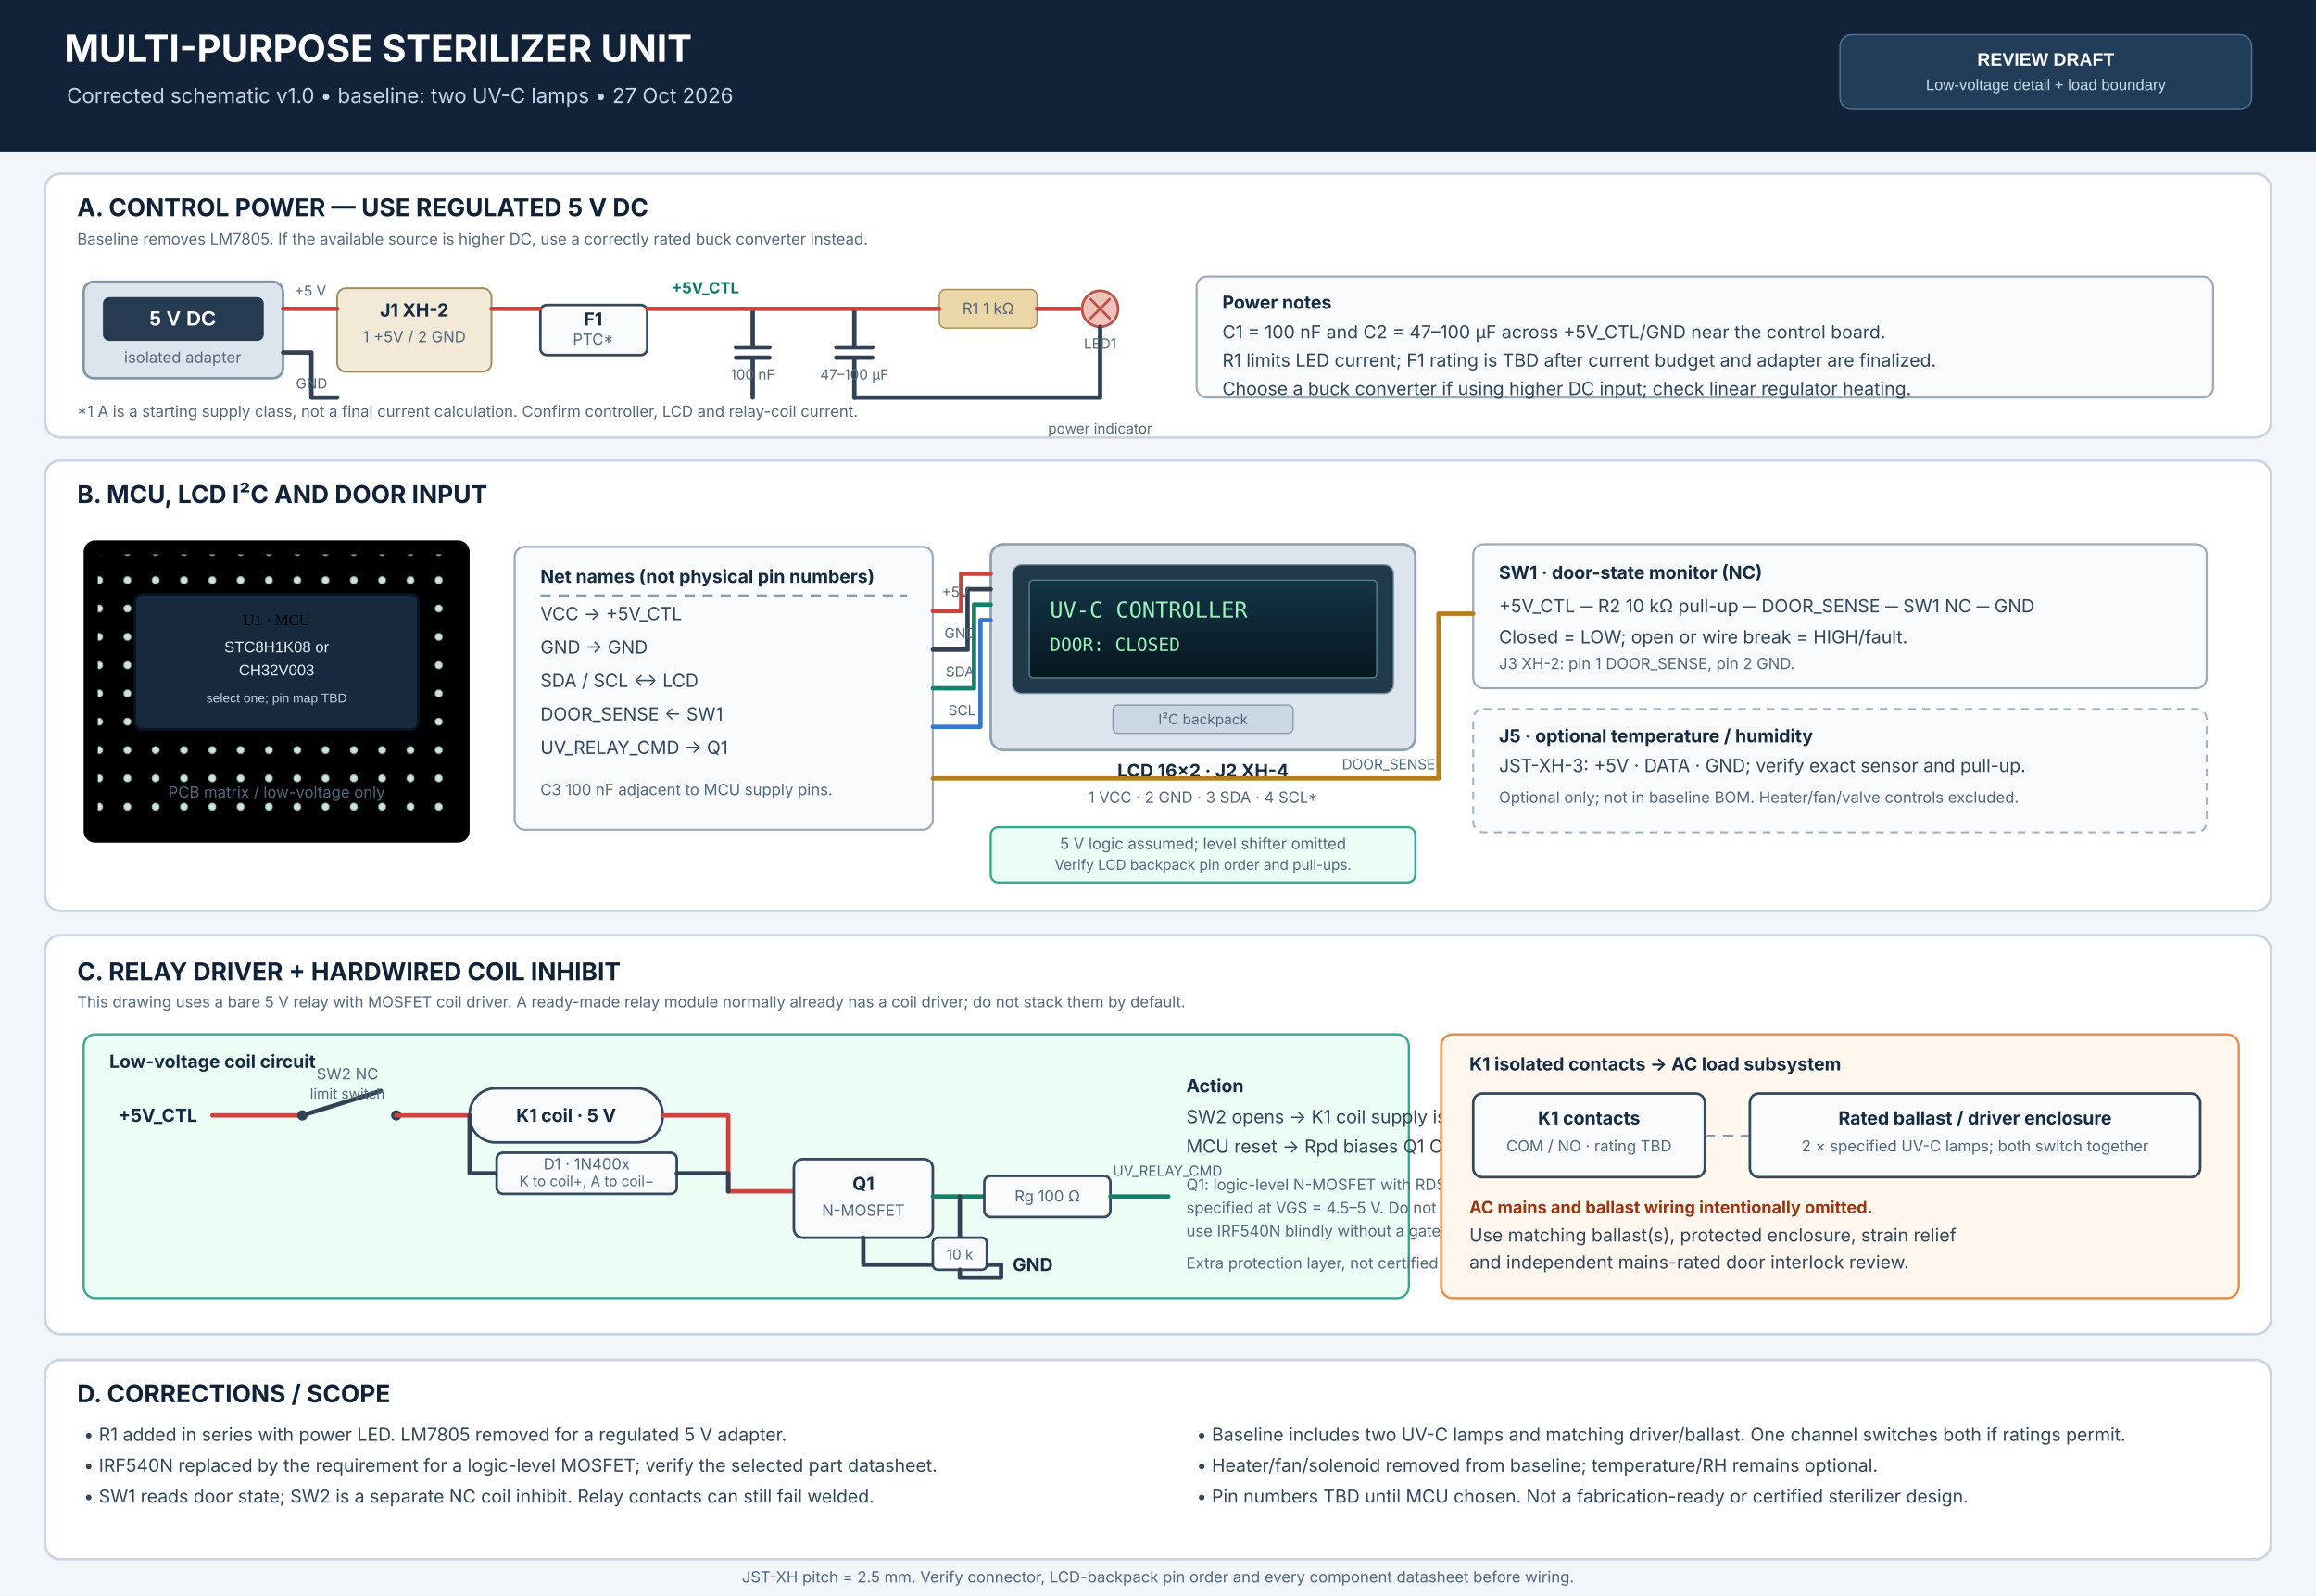
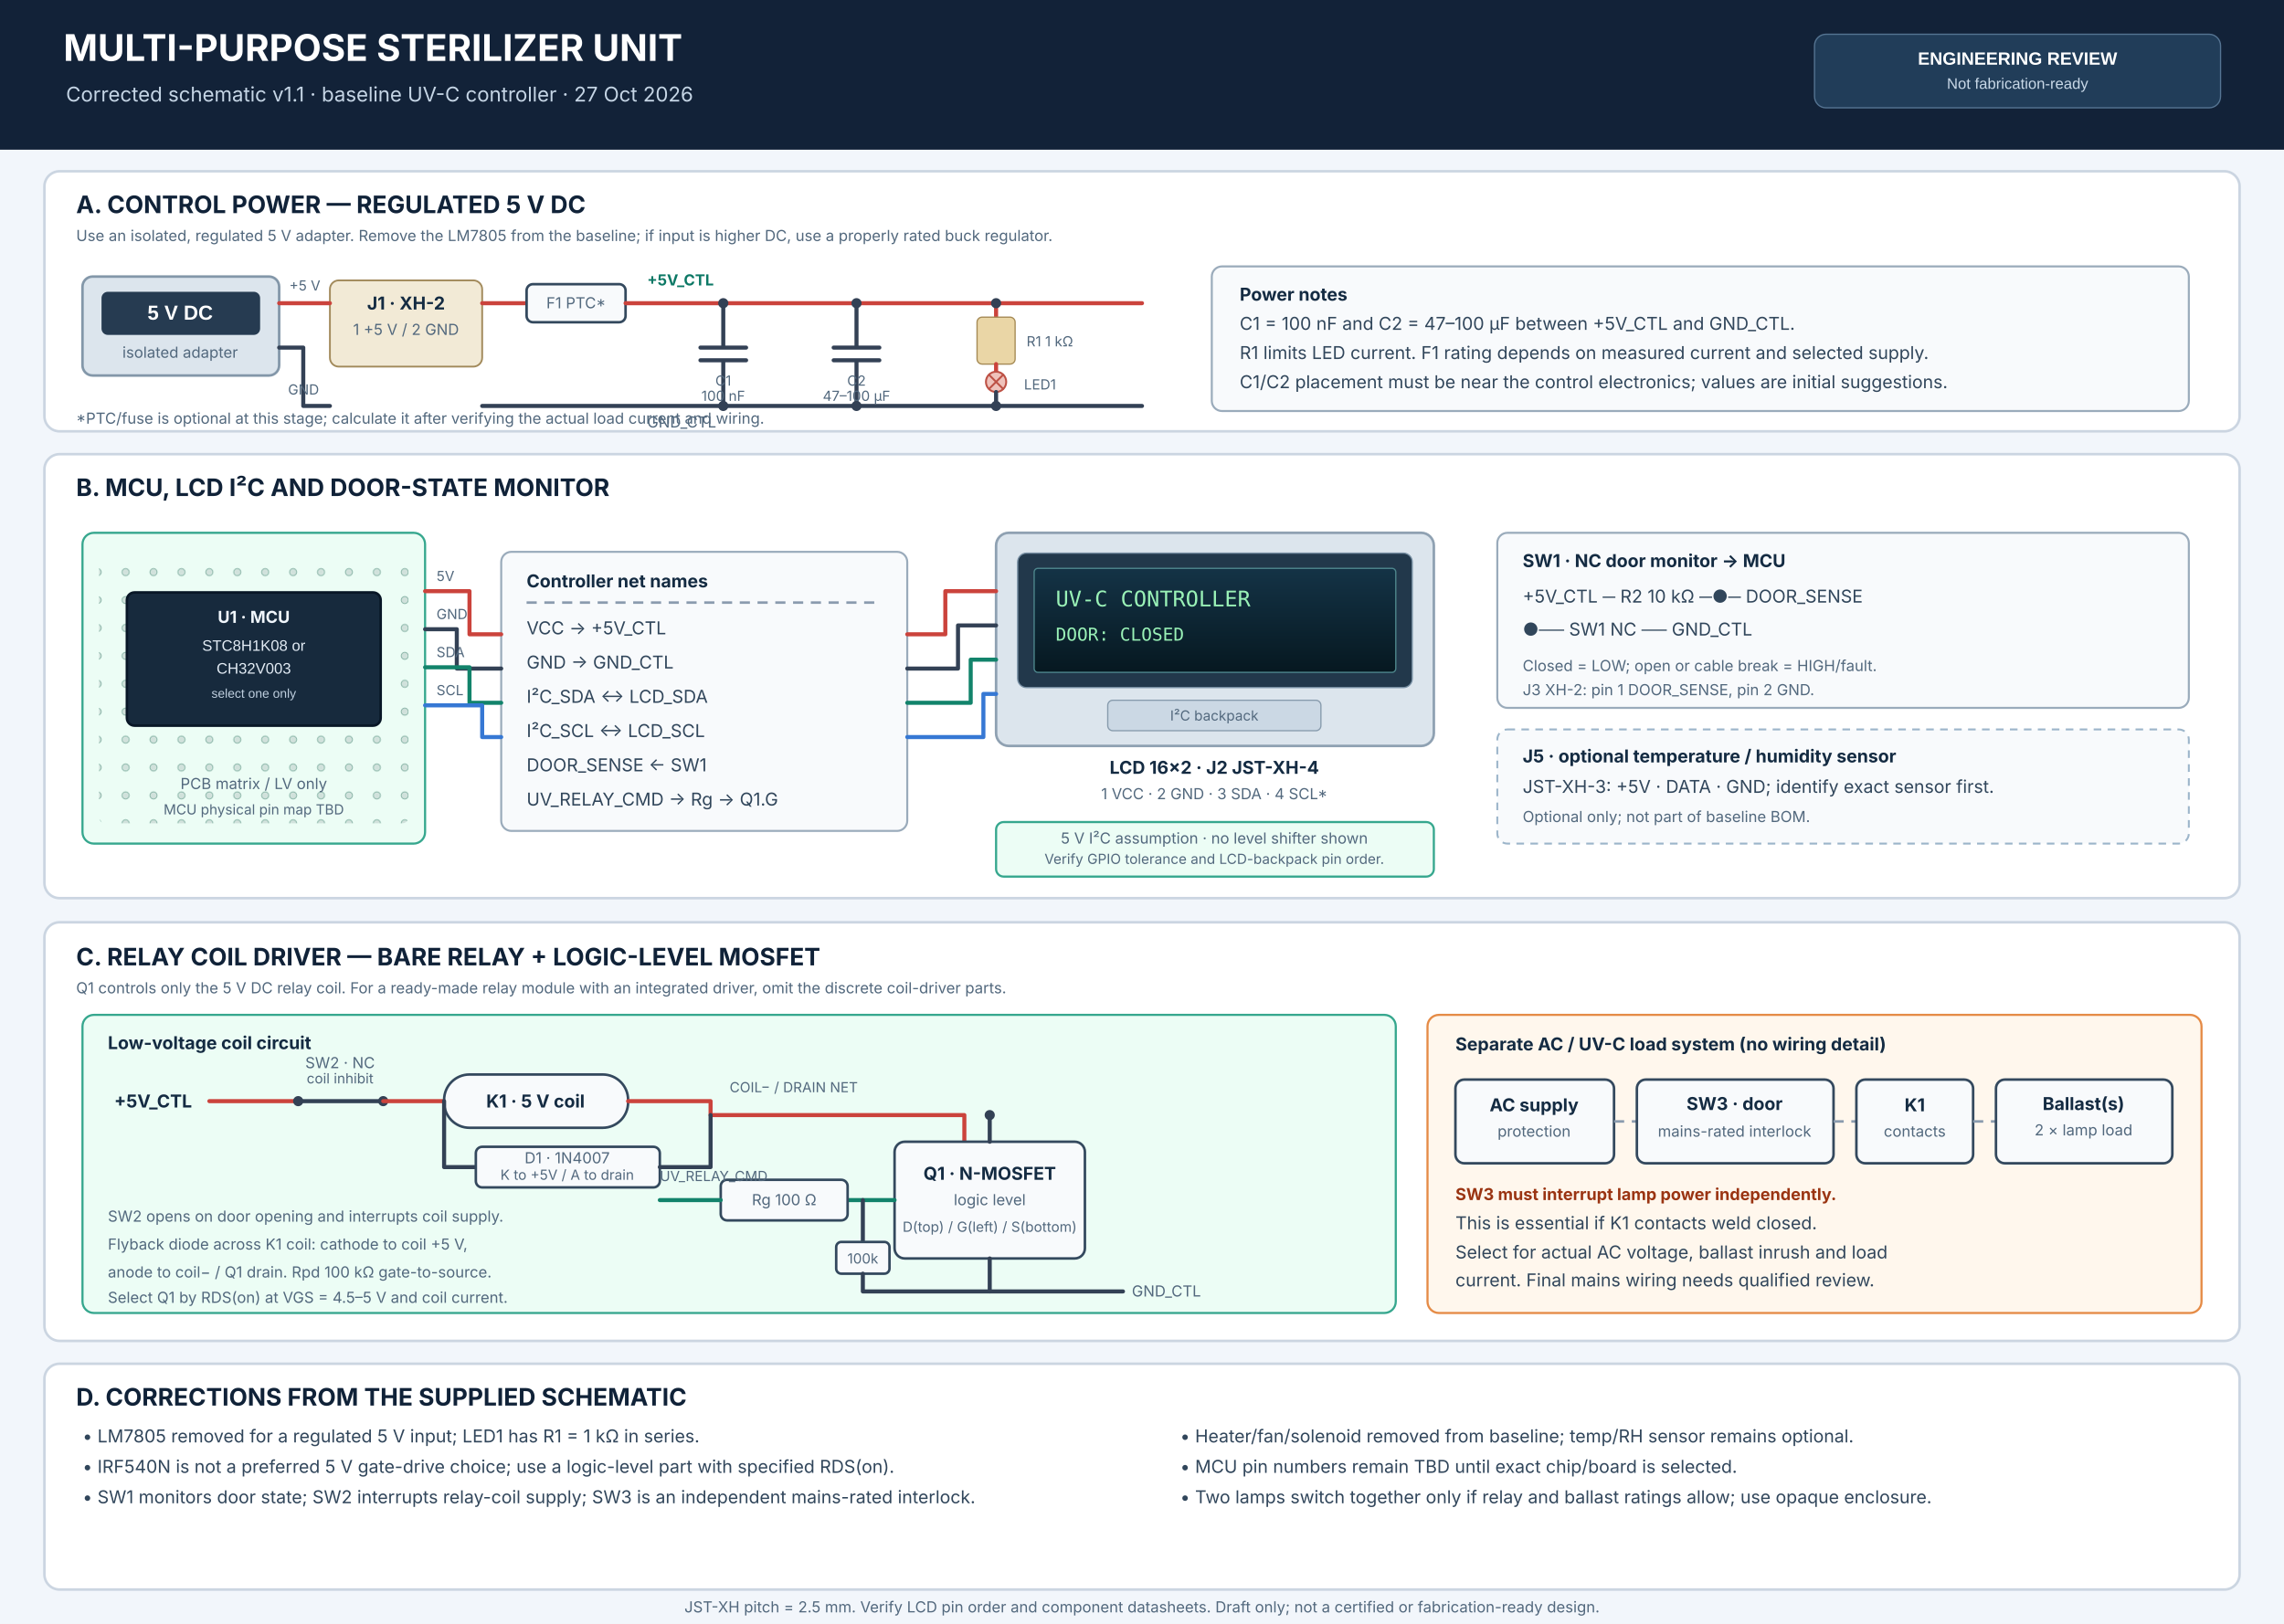
- <svg xmlns="http://www.w3.org/2000/svg" width="1800" height="1240" viewBox="0 0 1800 1240" role="img" aria-labelledby="t d">
+ <svg xmlns="http://www.w3.org/2000/svg" width="1800" height="1280" viewBox="0 0 1800 1280" role="img" aria-labelledby="t d">
  <defs>
    <style>
- .bg{fill:#f2f6fb}.headbg{fill:#122238}.panel{fill:#fff;stroke:#cbd5e1;stroke-width:2}.box{fill:#f8fafc;stroke:#9aabbb;stroke-width:1.6}.comp{fill:#f8fafc;stroke:#34495e;stroke-width:2}.chip{fill:#172a3d;stroke:#081626;stroke-width:2}.safe{fill:#ecfdf5;stroke:#36a78e;stroke-width:1.7}.warn{fill:#fff7ed;stroke:#e58b46;stroke-width:1.7}.h1{font:700 29px Inter,Arial,sans-serif;fill:#fff}.sub{font:16px Inter,Arial,sans-serif;fill:#c5d5e5}.sec{font:700 19px Inter,Arial,sans-serif;fill:#102238}.lab{font:700 14px Inter,Arial,sans-serif;fill:#142b42}.tx{font:14px Inter,Arial,sans-serif;fill:#31465b}.sm{font:12px Inter,Arial,sans-serif;fill:#52687d}.tiny{font:11px Inter,Arial,sans-serif;fill:#52687d}.white{fill:#fff}.net{font:700 12px Inter,Arial,sans-serif;fill:#0c7865}.hot{font:700 13px Inter,Arial,sans-serif;fill:#9a3412}.r{fill:none;stroke:#cb433c;stroke-width:3.4;stroke-linecap:round;stroke-linejoin:round}.k{fill:none;stroke:#334155;stroke-width:3.4;stroke-linecap:round;stroke-linejoin:round}.g{fill:none;stroke:#12836b;stroke-width:3.4;stroke-linecap:round;stroke-linejoin:round}.b{fill:none;stroke:#3678d4;stroke-width:3.4;stroke-linecap:round;stroke-linejoin:round}.o{fill:none;stroke:#b57f1d;stroke-width:3.4;stroke-linecap:round;stroke-linejoin:round}.dash{fill:none;stroke:#8a9bae;stroke-width:2;stroke-dasharray:8 6}.dot{fill:#334155}.conn{fill:#f2ead6;stroke:#a28a5b;stroke-width:1.4}
+ .bg{fill:#f2f6fb}.headbg{fill:#122238}.panel{fill:#fff;stroke:#cbd5e1;stroke-width:2}.box{fill:#f8fafc;stroke:#9aabbb;stroke-width:1.6}.comp{fill:#f8fafc;stroke:#34495e;stroke-width:2}.chip{fill:#172a3d;stroke:#081626;stroke-width:2}.safe{fill:#ecfdf5;stroke:#36a78e;stroke-width:1.7}.warn{fill:#fff7ed;stroke:#e58b46;stroke-width:1.7}.h1{font:700 29px Inter,Arial,sans-serif;fill:#fff}.sub{font:16px Inter,Arial,sans-serif;fill:#c5d5e5}.sec{font:700 19px Inter,Arial,sans-serif;fill:#102238}.lab{font:700 14px Inter,Arial,sans-serif;fill:#142b42}.tx{font:14px Inter,Arial,sans-serif;fill:#31465b}.sm{font:12px Inter,Arial,sans-serif;fill:#52687d}.tiny{font:11px Inter,Arial,sans-serif;fill:#52687d}.chiptext{font:700 13px Inter,Arial,sans-serif;fill:#f0f6fc}.net{font:700 12px Inter,Arial,sans-serif;fill:#0c7865}.hot{font:700 13px Inter,Arial,sans-serif;fill:#9a3412}.r{fill:none;stroke:#cb433c;stroke-width:3.2;stroke-linecap:round;stroke-linejoin:round}.k{fill:none;stroke:#334155;stroke-width:3.2;stroke-linecap:round;stroke-linejoin:round}.g{fill:none;stroke:#12836b;stroke-width:3.2;stroke-linecap:round;stroke-linejoin:round}.b{fill:none;stroke:#3678d4;stroke-width:3.2;stroke-linecap:round;stroke-linejoin:round}.o{fill:none;stroke:#b57f1d;stroke-width:3.2;stroke-linecap:round;stroke-linejoin:round}.dash{fill:none;stroke:#8a9bae;stroke-width:2;stroke-dasharray:8 6}.dot{fill:#334155}.conn{fill:#f2ead6;stroke:#a28a5b;stroke-width:1.4}
</style>
    <pattern id="holes" width="22" height="22" patternUnits="userSpaceOnUse">
      <circle cx="11" cy="11" r="2.8" fill="#d0e1db" stroke="#89b4a7" stroke-width=".7" />
    </pattern>
    <linearGradient id="lcd" x1="0" y1="0" x2="0" y2="1">
      <stop offset="0" stop-color="#143346" />
      <stop offset="1" stop-color="#061820" />
    </linearGradient>
  </defs>
-   <rect width="1800" height="1240" class="bg" />
+   <rect width="1800" height="1280" class="bg" />
  <rect width="1800" height="118" class="headbg" />
  <text x="50" y="48" class="h1">MULTI-PURPOSE STERILIZER UNIT</text>
-   <text x="52" y="80" class="sub">Corrected schematic v1.0 • baseline: two UV-C lamps • 27 Oct 2026</text>
+   <text x="52" y="80" class="sub">Corrected schematic v1.1 · baseline UV-C controller · 27 Oct 2026</text>
  <rect x="1430" y="27" width="320" height="58" rx="9" fill="#213d59" stroke="#557492" />
-   <text x="1590" y="51" text-anchor="middle" font-family="Arial" font-size="14" font-weight="700" fill="#fff">REVIEW DRAFT</text>
-   <text x="1590" y="70" text-anchor="middle" font-family="Arial" font-size="12" fill="#c9d9e8">Low-voltage detail + load boundary</text>
+   <text x="1590" y="51" text-anchor="middle" font-family="Arial" font-size="14" font-weight="700" fill="#fff">ENGINEERING REVIEW</text>
+   <text x="1590" y="70" text-anchor="middle" font-family="Arial" font-size="12" fill="#c9d9e8">Not fabrication-ready</text>
  <rect x="35" y="135" width="1730" height="205" rx="12" class="panel" />
-   <text x="60" y="168" class="sec">A. CONTROL POWER — USE REGULATED 5 V DC</text>
-   <text x="60" y="190" class="sm">Baseline removes LM7805. If the available source is higher DC, use a correctly rated buck converter instead.</text>
-   <rect x="65" y="219" width="155" height="75" rx="8" fill="#dce5ed" stroke="#8397a9" stroke-width="2" />
-   <rect x="80" y="231" width="125" height="34" rx="5" fill="#263b51" />
-   <text x="142" y="253" text-anchor="middle" font-family="Arial" font-size="16" font-weight="700" fill="#fff">5 V DC</text>
+   <text x="60" y="168" class="sec">A. CONTROL POWER — REGULATED 5 V DC</text>
+   <text x="60" y="190" class="sm">Use an isolated, regulated 5 V adapter. Remove the LM7805 from the baseline; if input is higher DC, use a properly rated buck regulator.</text>
+   <rect x="65" y="218" width="155" height="78" rx="8" fill="#dce5ed" stroke="#8397a9" stroke-width="2" />
+   <rect x="80" y="230" width="125" height="34" rx="5" fill="#263b51" />
+   <text x="142" y="252" text-anchor="middle" font-family="Arial" font-size="16" font-weight="700" fill="#fff">5 V DC</text>
  <text x="142" y="282" text-anchor="middle" class="sm">isolated adapter</text>
-   <rect x="262" y="224" width="120" height="65" rx="7" class="conn" />
-   <text x="322" y="246" text-anchor="middle" class="lab">J1 XH-2</text>
-   <text x="322" y="266" text-anchor="middle" class="sm">1 +5V / 2 GND</text>
-   <path d="M220 240 H262" class="r" />
-   <path d="M220 274 H242 V309 H262" class="k" />
-   <text x="229" y="230" class="tiny" fill="#cb433c">+5 V</text>
-   <text x="230" y="302" class="tiny">GND</text>
-   <rect x="420" y="237" width="83" height="39" rx="5" class="comp" />
-   <text x="461" y="253" text-anchor="middle" class="lab">F1</text>
-   <text x="461" y="268" text-anchor="middle" class="sm">PTC*</text>
-   <path d="M382 240 H420" class="r" />
-   <path d="M503 240 H580" class="r" />
-   <text x="522" y="228" class="net">+5V_CTL</text>
-   <path d="M585 240 V270 M572 270 H598 M572 278 H598 M585 278 V309" class="k" />
-   <text x="585" y="295" text-anchor="middle" class="tiny">100 nF</text>
-   <path d="M664 240 V270 M650 270 H678 M650 278 H678 M664 278 V309" class="k" />
-   <text x="664" y="295" text-anchor="middle" class="tiny">47–100 µF</text>
-   <rect x="730" y="225" width="76" height="30" rx="5" fill="#ead6a6" stroke="#a58a55" />
-   <text x="768" y="244" text-anchor="middle" class="sm">R1 1 kΩ</text>
-   <path d="M580 240 H730" class="r" />
-   <path d="M806 240 H839" class="r" />
-   <circle cx="855" cy="240" r="14" fill="#efc2bb" stroke="#bd5145" stroke-width="2" />
-   <path d="M847 232 L863 248 M863 232 L847 248" stroke="#bd5145" stroke-width="2" />
-   <path d="M855 254 V309 H664" class="k" />
-   <text x="855" y="271" text-anchor="middle" class="tiny">LED1</text>
-   <text x="855" y="337" text-anchor="middle" class="tiny">power indicator</text>
-   <rect x="930" y="215" width="790" height="94" rx="8" class="box" />
-   <text x="950" y="240" class="lab">Power notes</text>
-   <text x="950" y="263" class="tx">C1 = 100 nF and C2 = 47–100 µF across +5V_CTL/GND near the control board.</text>
-   <text x="950" y="285" class="tx">R1 limits LED current; F1 rating is TBD after current budget and adapter are finalized.</text>
-   <text x="950" y="307" class="tx">Choose a buck converter if using higher DC input; check linear regulator heating.</text>
-   <text x="60" y="324" class="sm">*1 A is a starting supply class, not a final current calculation. Confirm controller, LCD and relay-coil current.</text>
+   <rect x="260" y="221" width="120" height="68" rx="7" class="conn" />
+   <text x="320" y="244" text-anchor="middle" class="lab">J1 · XH-2</text>
+   <text x="320" y="264" text-anchor="middle" class="sm">1 +5 V / 2 GND</text>
+   <path d="M220 239 H260" class="r" />
+   <path d="M220 274 H239 V320 H260" class="k" />
+   <text x="228" y="229" class="tiny" fill="#cb433c">+5 V</text>
+   <text x="227" y="311" class="tiny">GND</text>
+   <path d="M380 239 H415" class="r" />
+   <rect x="415" y="224" width="78" height="30" rx="5" class="comp" />
+   <text x="454" y="243" text-anchor="middle" class="sm">F1 PTC*</text>
+   <path d="M493 239 H900" class="r" />
+   <text x="510" y="225" class="net">+5V_CTL</text>
+   <path d="M380 320 H900" class="k" />
+   <text x="510" y="337" class="sm">GND_CTL</text>
+   <path d="M570 239 V274 M552 274 H588 M552 284 H588 M570 284 V320" class="k" />
+   <circle cx="570" cy="239" r="4" class="dot" />
+   <circle cx="570" cy="320" r="4" class="dot" />
+   <text x="570" y="304" text-anchor="middle" class="tiny">C1</text>
+   <text x="570" y="316" text-anchor="middle" class="tiny">100 nF</text>
+   <path d="M675 239 V274 M657 274 H693 M657 284 H693 M675 284 V320" class="k" />
+   <circle cx="675" cy="239" r="4" class="dot" />
+   <circle cx="675" cy="320" r="4" class="dot" />
+   <text x="675" y="304" text-anchor="middle" class="tiny">C2</text>
+   <text x="675" y="316" text-anchor="middle" class="tiny">47–100 µF</text>
+   <path d="M785 239 V250" class="r" />
+   <rect x="770" y="250" width="30" height="37" rx="4" fill="#ead6a6" stroke="#a58a55" />
+   <text x="809" y="273" class="tiny">R1 1 kΩ</text>
+   <path d="M785 287 V293" class="r" />
+   <circle cx="785" cy="301" r="8" fill="#efc2bb" stroke="#bd5145" stroke-width="1.5" />
+   <path d="M779 295 L791 307 M791 295 L779 307" stroke="#bd5145" stroke-width="1.5" />
+   <path d="M785 309 V320" class="k" />
+   <circle cx="785" cy="239" r="4" class="dot" />
+   <circle cx="785" cy="320" r="4" class="dot" />
+   <text x="807" y="307" class="tiny">LED1</text>
+   <rect x="955" y="210" width="770" height="114" rx="8" class="box" />
+   <text x="977" y="237" class="lab">Power notes</text>
+   <text x="977" y="260" class="tx">C1 = 100 nF and C2 = 47–100 µF between +5V_CTL and GND_CTL.</text>
+   <text x="977" y="283" class="tx">R1 limits LED current. F1 rating depends on measured current and selected supply.</text>
+   <text x="977" y="306" class="tx">C1/C2 placement must be near the control electronics; values are initial suggestions.</text>
+   <text x="60" y="334" class="sm">*PTC/fuse is optional at this stage; calculate it after verifying the actual load current and wiring.</text>
  <rect x="35" y="358" width="1730" height="350" rx="12" class="panel" />
-   <text x="60" y="391" class="sec">B. MCU, LCD I²C AND DOOR INPUT</text>
-   <rect x="65" y="420" width="300" height="235" rx="9" class="pcb" />
-   <rect x="76" y="431" width="278" height="213" rx="5" fill="url(#holes)" />
-   <rect x="105" y="462" width="220" height="105" rx="6" class="chip" />
-   <text x="215" y="486" text-anchor="middle" class="chiptext">U1 · MCU</text>
-   <text x="215" y="507" text-anchor="middle" font-family="Arial" font-size="12" fill="#e2ebf4">STC8H1K08 or</text>
-   <text x="215" y="525" text-anchor="middle" font-family="Arial" font-size="12" fill="#e2ebf4">CH32V003</text>
-   <text x="215" y="546" text-anchor="middle" font-family="Arial" font-size="10" fill="#bfcfdf">select one; pin map TBD</text>
-   <text x="215" y="620" text-anchor="middle" class="sm" fill="#e4f4ef">PCB matrix / low-voltage only</text>
-   <rect x="400" y="425" width="325" height="220" rx="8" class="box" />
-   <text x="420" y="453" class="lab">Net names (not physical pin numbers)</text>
-   <line x1="420" y1="463" x2="705" y2="463" class="dash" />
-   <text x="420" y="482" class="tx">VCC → +5V_CTL</text>
-   <text x="420" y="508" class="tx">GND → GND</text>
-   <text x="420" y="534" class="tx">SDA / SCL ↔ LCD</text>
-   <text x="420" y="560" class="tx">DOOR_SENSE ← SW1</text>
-   <text x="420" y="586" class="tx">UV_RELAY_CMD → Q1</text>
-   <text x="420" y="618" class="sm">C3 100 nF adjacent to MCU supply pins.</text>
-   <rect x="770" y="423" width="330" height="160" rx="10" fill="#dce5ed" stroke="#8fa1b2" stroke-width="2" />
-   <rect x="787" y="439" width="296" height="100" rx="7" fill="#22384b" stroke="#7890a4" />
-   <rect x="800" y="451" width="270" height="76" rx="3" fill="url(#lcd)" stroke="#4d868c" />
-   <text x="816" y="480" font-family="monospace" font-size="17" fill="#9af2b7">UV-C CONTROLLER</text>
-   <text x="816" y="506" font-family="monospace" font-size="14" fill="#9af2b7">DOOR: CLOSED</text>
-   <rect x="865" y="548" width="140" height="22" rx="4" fill="#cbd8e4" stroke="#879bad" />
-   <text x="935" y="563" text-anchor="middle" class="tiny">I²C backpack</text>
-   <text x="935" y="604" text-anchor="middle" class="lab">LCD 16×2 · J2 XH-4</text>
-   <text x="935" y="624" text-anchor="middle" class="sm">1 VCC · 2 GND · 3 SDA · 4 SCL*</text>
-   <path d="M725 475 H747 V446 H770" class="r" />
-   <path d="M725 505 H752 V458 H770" class="k" />
-   <path d="M725 535 H757 V470 H770" class="g" />
-   <path d="M725 565 H762 V482 H770" class="b" />
-   <text x="732" y="464" class="tiny" fill="#cb433c">+5V</text>
-   <text x="734" y="496" class="tiny">GND</text>
-   <text x="735" y="526" class="tiny" fill="#13836b">SDA</text>
-   <text x="737" y="556" class="tiny" fill="#3678d4">SCL</text>
-   <rect x="1145" y="423" width="570" height="112" rx="8" class="box" />
-   <text x="1165" y="450" class="lab">SW1 · door-state monitor (NC)</text>
-   <text x="1165" y="476" class="tx">+5V_CTL ─ R2 10 kΩ pull-up ─ DOOR_SENSE ─ SW1 NC ─ GND</text>
-   <text x="1165" y="500" class="tx">Closed = LOW; open or wire break = HIGH/fault.</text>
-   <text x="1165" y="520" class="sm">J3 XH-2: pin 1 DOOR_SENSE, pin 2 GND.</text>
-   <path d="M1145 477 H1118 V605 H725" class="o" />
-   <text x="1043" y="598" class="tiny" fill="#b57f1d">DOOR_SENSE</text>
-   <rect x="1145" y="551" width="570" height="96" rx="8" fill="#f8fafc" stroke="#9cb5ca" stroke-width="1.5" stroke-dasharray="6 5" />
-   <text x="1165" y="577" class="lab">J5 · optional temperature / humidity</text>
-   <text x="1165" y="600" class="tx">JST-XH-3: +5V · DATA · GND; verify exact sensor and pull-up.</text>
-   <text x="1165" y="624" class="sm">Optional only; not in baseline BOM. Heater/fan/valve controls excluded.</text>
-   <rect x="770" y="643" width="330" height="43" rx="6" class="safe" />
-   <text x="935" y="660" text-anchor="middle" class="sm">5 V logic assumed; level shifter omitted</text>
-   <text x="935" y="676" text-anchor="middle" class="tiny">Verify LCD backpack pin order and pull-ups.</text>
-   <rect x="35" y="727" width="1730" height="310" rx="12" class="panel" />
-   <text x="60" y="762" class="sec">C. RELAY DRIVER + HARDWIRED COIL INHIBIT</text>
-   <text x="60" y="783" class="sm">This drawing uses a bare 5 V relay with MOSFET coil driver. A ready-made relay module normally already has a coil driver; do not stack them by default.</text>
-   <rect x="65" y="804" width="1030" height="205" rx="9" class="safe" />
-   <text x="85" y="830" class="lab">Low-voltage coil circuit</text>
-   <text x="92" y="872" class="lab" fill="#cb433c">+5V_CTL</text>
-   <path d="M165 867 H235" class="r" />
-   <circle cx="235" cy="867" r="4" class="dot" />
-   <circle cx="308" cy="867" r="4" class="dot" />
-   <path d="M235 867 L296 848" class="k" />
-   <path d="M308 867 H365" class="r" />
-   <text x="270" y="839" text-anchor="middle" class="sm">SW2 NC</text>
-   <text x="270" y="854" text-anchor="middle" class="tiny">limit switch</text>
-   <rect x="365" y="846" width="150" height="42" rx="20" class="comp" />
-   <text x="440" y="872" text-anchor="middle" class="lab">K1 coil · 5 V</text>
-   <path d="M515 867 H566 V926 H617" class="r" />
-   <path d="M365 867 V912 H386" class="k" />
-   <rect x="386" y="896" width="140" height="32" rx="5" class="comp" />
-   <text x="456" y="909" text-anchor="middle" class="sm">D1 · 1N400x</text>
-   <text x="456" y="922" text-anchor="middle" class="tiny">K to coil+, A to coil−</text>
-   <path d="M526 912 H566 V926" class="k" />
-   <rect x="617" y="901" width="108" height="61" rx="7" class="comp" />
-   <text x="671" y="925" text-anchor="middle" class="lab">Q1</text>
-   <text x="671" y="945" text-anchor="middle" class="sm">N-MOSFET</text>
-   <path d="M671 962 V983 H778" class="k" />
-   <text x="787" y="988" class="lab">GND</text>
-   <path d="M725 930 H765" class="g" />
-   <rect x="765" y="914" width="98" height="32" rx="5" class="comp" />
-   <text x="814" y="934" text-anchor="middle" class="sm">Rg 100 Ω</text>
-   <path d="M863 930 H908" class="g" />
-   <text x="865" y="914" class="tiny" fill="#12836b">UV_RELAY_CMD</text>
-   <path d="M746 930 V962" class="k" />
-   <rect x="725" y="962" width="42" height="25" rx="4" class="comp" />
-   <text x="746" y="979" text-anchor="middle" class="tiny">10 k</text>
-   <path d="M746 987 V993 H778 V983" class="k" />
-   <text x="922" y="849" class="lab">Action</text>
-   <text x="922" y="873" class="tx">SW2 opens → K1 coil supply is interrupted.</text>
-   <text x="922" y="896" class="tx">MCU reset → Rpd biases Q1 OFF.</text>
-   <text x="922" y="925" class="sm">Q1: logic-level N-MOSFET with RDS(on)</text>
-   <text x="922" y="943" class="sm">specified at VGS = 4.5–5 V. Do not</text>
-   <text x="922" y="961" class="sm">use IRF540N blindly without a gate driver.</text>
-   <text x="922" y="986" class="sm">Extra protection layer, not certified safety.</text>
-   <rect x="1120" y="804" width="620" height="205" rx="9" class="warn" />
-   <text x="1142" y="832" class="lab">K1 isolated contacts → AC load subsystem</text>
-   <rect x="1145" y="850" width="180" height="65" rx="7" class="comp" />
-   <text x="1235" y="874" text-anchor="middle" class="lab">K1 contacts</text>
-   <text x="1235" y="895" text-anchor="middle" class="sm">COM / NO · rating TBD</text>
-   <path d="M1325 883 H1360" class="dash" />
-   <rect x="1360" y="850" width="350" height="65" rx="7" class="comp" />
-   <text x="1535" y="874" text-anchor="middle" class="lab">Rated ballast / driver enclosure</text>
-   <text x="1535" y="895" text-anchor="middle" class="sm">2 × specified UV-C lamps; both switch together</text>
-   <text x="1142" y="943" class="hot">AC mains and ballast wiring intentionally omitted.</text>
-   <text x="1142" y="965" class="tx">Use matching ballast(s), protected enclosure, strain relief</text>
-   <text x="1142" y="986" class="tx">and independent mains-rated door interlock review.</text>
-   <rect x="35" y="1057" width="1730" height="155" rx="12" class="panel" />
-   <text x="60" y="1090" class="sec">D. CORRECTIONS / SCOPE</text>
-   <text x="65" y="1120" class="tx">• R1 added in series with power LED. LM7805 removed for a regulated 5 V adapter.</text>
-   <text x="65" y="1144" class="tx">• IRF540N replaced by the requirement for a logic-level MOSFET; verify the selected part datasheet.</text>
-   <text x="65" y="1168" class="tx">• SW1 reads door state; SW2 is a separate NC coil inhibit. Relay contacts can still fail welded.</text>
-   <text x="930" y="1120" class="tx">• Baseline includes two UV-C lamps and matching driver/ballast. One channel switches both if ratings permit.</text>
-   <text x="930" y="1144" class="tx">• Heater/fan/solenoid removed from baseline; temperature/RH remains optional.</text>
-   <text x="930" y="1168" class="tx">• Pin numbers TBD until MCU chosen. Not a fabrication-ready or certified sterilizer design.</text>
-   <text x="900" y="1230" text-anchor="middle" class="sm">JST-XH pitch = 2.5 mm. Verify connector, LCD-backpack pin order and every component datasheet before wiring.</text>
+   <text x="60" y="391" class="sec">B. MCU, LCD I²C AND DOOR-STATE MONITOR</text>
+   <rect x="65" y="420" width="270" height="245" rx="9" class="safe" />
+   <rect x="78" y="433" width="244" height="216" rx="5" fill="url(#holes)" />
+   <rect x="100" y="467" width="200" height="105" rx="6" class="chip" />
+   <text x="200" y="491" text-anchor="middle" class="chiptext">U1 · MCU</text>
+   <text x="200" y="513" text-anchor="middle" font-family="Arial" font-size="12" fill="#e2ebf4">STC8H1K08 or</text>
+   <text x="200" y="531" text-anchor="middle" font-family="Arial" font-size="12" fill="#e2ebf4">CH32V003</text>
+   <text x="200" y="550" text-anchor="middle" font-family="Arial" font-size="10" fill="#bfcfdf">select one only</text>
+   <text x="200" y="622" text-anchor="middle" class="sm">PCB matrix / LV only</text>
+   <text x="200" y="642" text-anchor="middle" class="tiny">MCU physical pin map TBD</text>
+   <rect x="395" y="435" width="320" height="220" rx="8" class="box" />
+   <text x="415" y="463" class="lab">Controller net names</text>
+   <line x1="415" y1="475" x2="695" y2="475" class="dash" />
+   <text x="415" y="500" class="tx">VCC → +5V_CTL</text>
+   <text x="415" y="527" class="tx">GND → GND_CTL</text>
+   <text x="415" y="554" class="tx">I²C_SDA ↔ LCD_SDA</text>
+   <text x="415" y="581" class="tx">I²C_SCL ↔ LCD_SCL</text>
+   <text x="415" y="608" class="tx">DOOR_SENSE ← SW1</text>
+   <text x="415" y="635" class="tx">UV_RELAY_CMD → Rg → Q1.G</text>
+   <rect x="785" y="420" width="345" height="168" rx="10" fill="#dce5ed" stroke="#8fa1b2" stroke-width="2" />
+   <rect x="802" y="436" width="311" height="106" rx="7" fill="#22384b" stroke="#7890a4" />
+   <rect x="815" y="448" width="285" height="82" rx="3" fill="url(#lcd)" stroke="#4d868c" />
+   <text x="832" y="478" font-family="monospace" font-size="17" fill="#9af2b7">UV-C CONTROLLER</text>
+   <text x="832" y="505" font-family="monospace" font-size="14" fill="#9af2b7">DOOR: CLOSED</text>
+   <rect x="873" y="552" width="168" height="24" rx="4" fill="#cbd8e4" stroke="#879bad" />
+   <text x="957" y="568" text-anchor="middle" class="tiny">I²C backpack</text>
+   <text x="957" y="610" text-anchor="middle" class="lab">LCD 16×2 · J2 JST-XH-4</text>
+   <text x="957" y="630" text-anchor="middle" class="sm">1 VCC · 2 GND · 3 SDA · 4 SCL*</text>
+   <path d="M335 466 H370 V500 H395" class="r" />
+   <path d="M335 496 H360 V527 H395" class="k" />
+   <path d="M335 526 H370 V554 H395" class="g" />
+   <path d="M335 556 H380 V581 H395" class="b" />
+   <path d="M715 500 H745 V466 H785" class="r" />
+   <path d="M715 527 H755 V493 H785" class="k" />
+   <path d="M715 554 H765 V520 H785" class="g" />
+   <path d="M715 581 H775 V547 H785" class="b" />
+   <text x="344" y="458" class="tiny" fill="#cb433c">5V</text>
+   <text x="344" y="488" class="tiny">GND</text>
+   <text x="344" y="518" class="tiny" fill="#12836b">SDA</text>
+   <text x="344" y="548" class="tiny" fill="#3678d4">SCL</text>
+   <rect x="1180" y="420" width="545" height="138" rx="8" class="box" />
+   <text x="1200" y="447" class="lab">SW1 · NC door monitor → MCU</text>
+   <text x="1200" y="475" class="tx">+5V_CTL ─ R2 10 kΩ ─●─ DOOR_SENSE</text>
+   <text x="1200" y="501" class="tx">●── SW1 NC ── GND_CTL</text>
+   <text x="1200" y="529" class="sm">Closed = LOW; open or cable break = HIGH/fault.</text>
+   <text x="1200" y="548" class="sm">J3 XH-2: pin 1 DOOR_SENSE, pin 2 GND.</text>
+   <rect x="1180" y="575" width="545" height="90" rx="8" fill="#f8fafc" stroke="#9cb5ca" stroke-width="1.5" stroke-dasharray="6 5" />
+   <text x="1200" y="601" class="lab">J5 · optional temperature / humidity sensor</text>
+   <text x="1200" y="625" class="tx">JST-XH-3: +5V · DATA · GND; identify exact sensor first.</text>
+   <text x="1200" y="648" class="sm">Optional only; not part of baseline BOM.</text>
+   <rect x="785" y="648" width="345" height="43" rx="6" class="safe" />
+   <text x="957" y="665" text-anchor="middle" class="sm">5 V I²C assumption · no level shifter shown</text>
+   <text x="957" y="681" text-anchor="middle" class="tiny">Verify GPIO tolerance and LCD-backpack pin order.</text>
+   <rect x="35" y="727" width="1730" height="330" rx="12" class="panel" />
+   <text x="60" y="761" class="sec">C. RELAY COIL DRIVER — BARE RELAY + LOGIC-LEVEL MOSFET</text>
+   <text x="60" y="783" class="sm">Q1 controls only the 5 V DC relay coil. For a ready-made relay module with an integrated driver, omit the discrete coil-driver parts.</text>
+   <rect x="65" y="800" width="1035" height="235" rx="9" class="safe" />
+   <text x="85" y="827" class="lab">Low-voltage coil circuit</text>
+   <text x="90" y="873" class="lab" fill="#cb433c">+5V_CTL</text>
+   <path d="M165 868 H235" class="r" />
+   <circle cx="235" cy="868" r="4" class="dot" />
+   <circle cx="302" cy="868" r="4" class="dot" />
+   <path d="M235 868 H302" class="k" />
+   <path d="M302 868 H350" class="r" />
+   <text x="268" y="842" text-anchor="middle" class="sm">SW2 · NC</text>
+   <text x="268" y="854" text-anchor="middle" class="tiny">coil inhibit</text>
+   <rect x="350" y="847" width="145" height="42" rx="20" class="comp" />
+   <text x="422" y="873" text-anchor="middle" class="lab">K1 · 5 V coil</text>
+   <path d="M495 868 H560 V879 H760 V900" class="r" />
+   <text x="575" y="861" class="tiny" fill="#cb433c">COIL− / DRAIN NET</text>
+   <path d="M350 868 V920 H375" class="k" />
+   <rect x="375" y="904" width="145" height="32" rx="5" class="comp" />
+   <text x="447" y="917" text-anchor="middle" class="sm">D1 · 1N4007</text>
+   <text x="447" y="930" text-anchor="middle" class="tiny">K to +5V / A to drain</text>
+   <path d="M520 920 H560 V879" class="k" />
+   <rect x="705" y="900" width="150" height="92" rx="8" class="comp" />
+   <text x="780" y="930" text-anchor="middle" class="lab">Q1 · N-MOSFET</text>
+   <text x="780" y="950" text-anchor="middle" class="sm">logic level</text>
+   <text x="780" y="971" text-anchor="middle" class="tiny">D(top) / G(left) / S(bottom)</text>
+   <path d="M780 900 V879" class="k" />
+   <circle cx="780" cy="879" r="4" class="dot" />
+   <path d="M780 992 V1018 H885" class="k" />
+   <text x="892" y="1022" class="sm">GND_CTL</text>
+   <path d="M705 946 H668" class="g" />
+   <rect x="568" y="930" width="100" height="32" rx="5" class="comp" />
+   <text x="618" y="950" text-anchor="middle" class="sm">Rg 100 Ω</text>
+   <path d="M568 946 H520" class="g" />
+   <text x="520" y="931" class="tiny" fill="#12836b">UV_RELAY_CMD</text>
+   <path d="M680 946 V979" class="k" />
+   <rect x="659" y="979" width="42" height="25" rx="4" class="comp" />
+   <text x="680" y="996" text-anchor="middle" class="tiny">100k</text>
+   <path d="M680 1004 V1018 H780" class="k" />
+   <text x="85" y="963" class="sm">SW2 opens on door opening and interrupts coil supply.</text>
+   <text x="85" y="985" class="sm">Flyback diode across K1 coil: cathode to coil +5 V,</text>
+   <text x="85" y="1007" class="sm">anode to coil− / Q1 drain. Rpd 100 kΩ gate-to-source.</text>
+   <text x="85" y="1027" class="sm">Select Q1 by RDS(on) at VGS = 4.5–5 V and coil current.</text>
+   <rect x="1125" y="800" width="610" height="235" rx="9" class="warn" />
+   <text x="1147" y="828" class="lab">Separate AC / UV-C load system (no wiring detail)</text>
+   <rect x="1147" y="851" width="125" height="66" rx="7" class="comp" />
+   <text x="1209" y="876" text-anchor="middle" class="lab">AC supply</text>
+   <text x="1209" y="896" text-anchor="middle" class="sm">protection</text>
+   <path d="M1272 884 H1290" class="dash" />
+   <rect x="1290" y="851" width="155" height="66" rx="7" class="comp" />
+   <text x="1367" y="875" text-anchor="middle" class="lab">SW3 · door</text>
+   <text x="1367" y="896" text-anchor="middle" class="sm">mains-rated interlock</text>
+   <path d="M1445 884 H1463" class="dash" />
+   <rect x="1463" y="851" width="92" height="66" rx="7" class="comp" />
+   <text x="1509" y="876" text-anchor="middle" class="lab">K1</text>
+   <text x="1509" y="896" text-anchor="middle" class="sm">contacts</text>
+   <path d="M1555 884 H1573" class="dash" />
+   <rect x="1573" y="851" width="139" height="66" rx="7" class="comp" />
+   <text x="1642" y="875" text-anchor="middle" class="lab">Ballast(s)</text>
+   <text x="1642" y="895" text-anchor="middle" class="sm">2 × lamp load</text>
+   <text x="1147" y="946" class="hot">SW3 must interrupt lamp power independently.</text>
+   <text x="1147" y="969" class="tx">This is essential if K1 contacts weld closed.</text>
+   <text x="1147" y="992" class="tx">Select for actual AC voltage, ballast inrush and load</text>
+   <text x="1147" y="1014" class="tx">current. Final mains wiring needs qualified review.</text>
+   <rect x="35" y="1075" width="1730" height="178" rx="12" class="panel" />
+   <text x="60" y="1108" class="sec">D. CORRECTIONS FROM THE SUPPLIED SCHEMATIC</text>
+   <text x="65" y="1137" class="tx">• LM7805 removed for a regulated 5 V input; LED1 has R1 = 1 kΩ in series.</text>
+   <text x="65" y="1161" class="tx">• IRF540N is not a preferred 5 V gate-drive choice; use a logic-level part with specified RDS(on).</text>
+   <text x="65" y="1185" class="tx">• SW1 monitors door state; SW2 interrupts relay-coil supply; SW3 is an independent mains-rated interlock.</text>
+   <text x="930" y="1137" class="tx">• Heater/fan/solenoid removed from baseline; temp/RH sensor remains optional.</text>
+   <text x="930" y="1161" class="tx">• MCU pin numbers remain TBD until exact chip/board is selected.</text>
+   <text x="930" y="1185" class="tx">• Two lamps switch together only if relay and ballast ratings allow; use opaque enclosure.</text>
+   <text x="900" y="1271" text-anchor="middle" class="sm">JST-XH pitch = 2.5 mm. Verify LCD pin order and component datasheets. Draft only; not a certified or fabrication-ready design.</text>
</svg>
